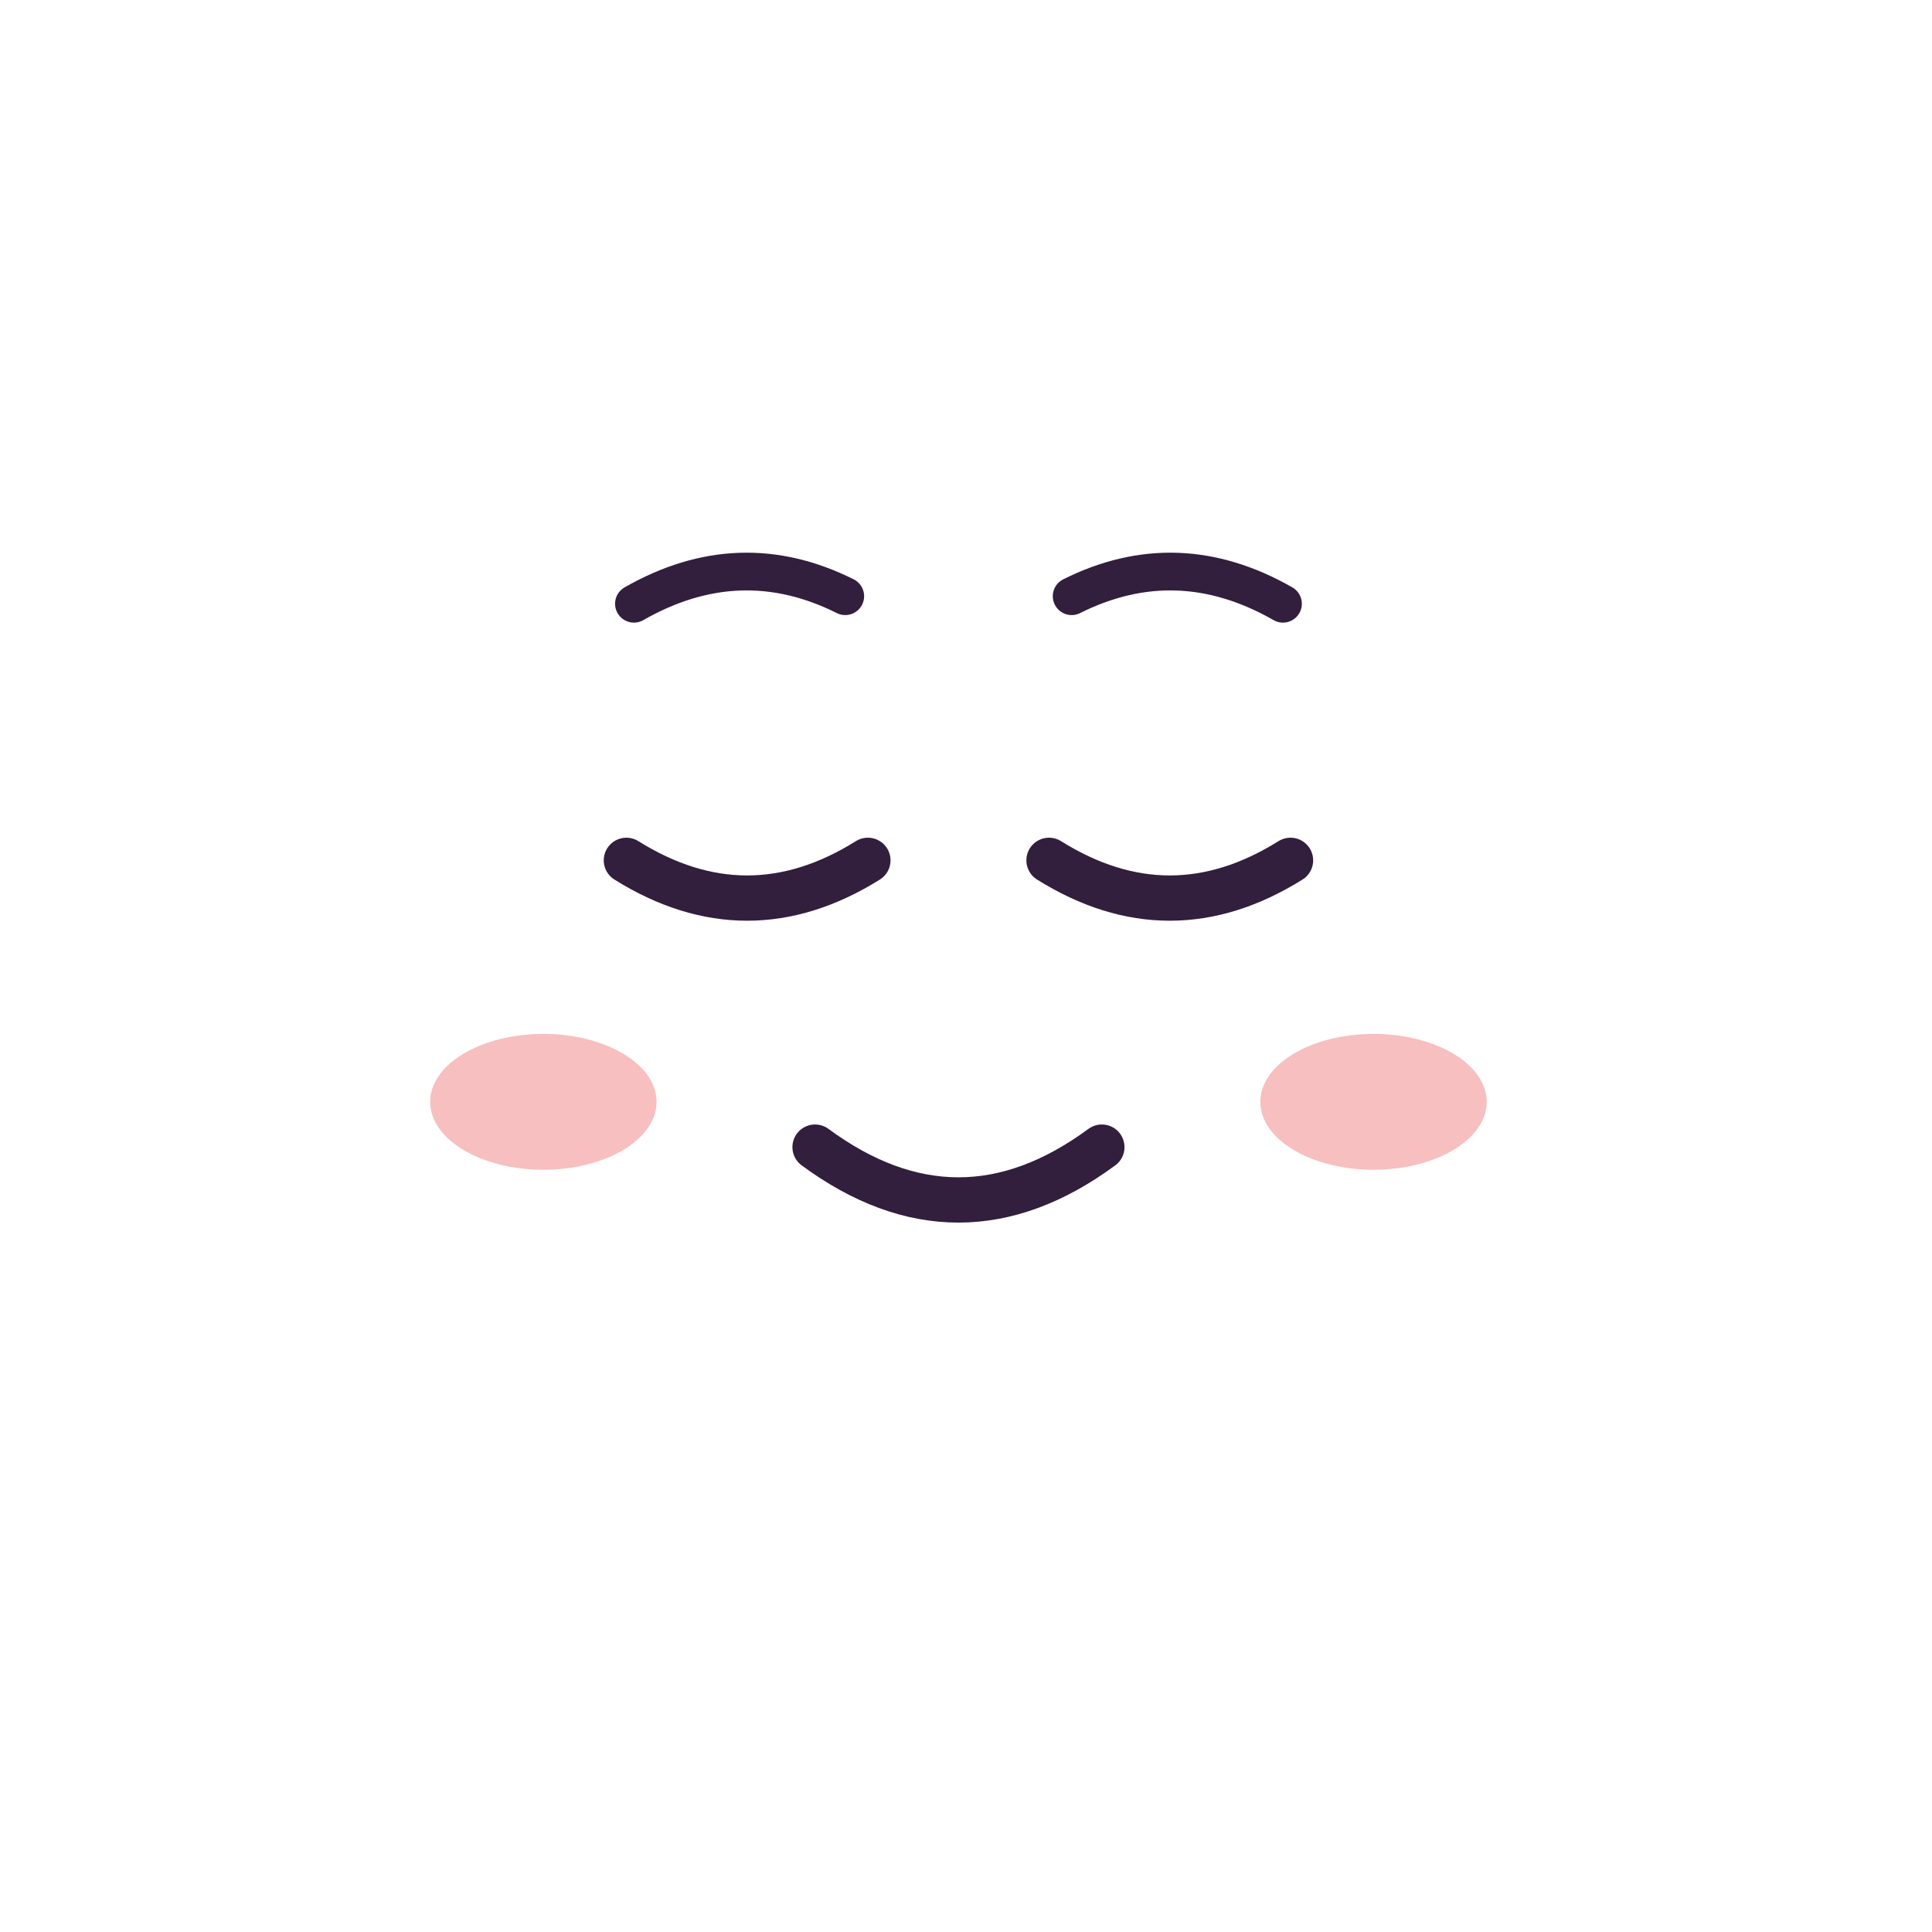
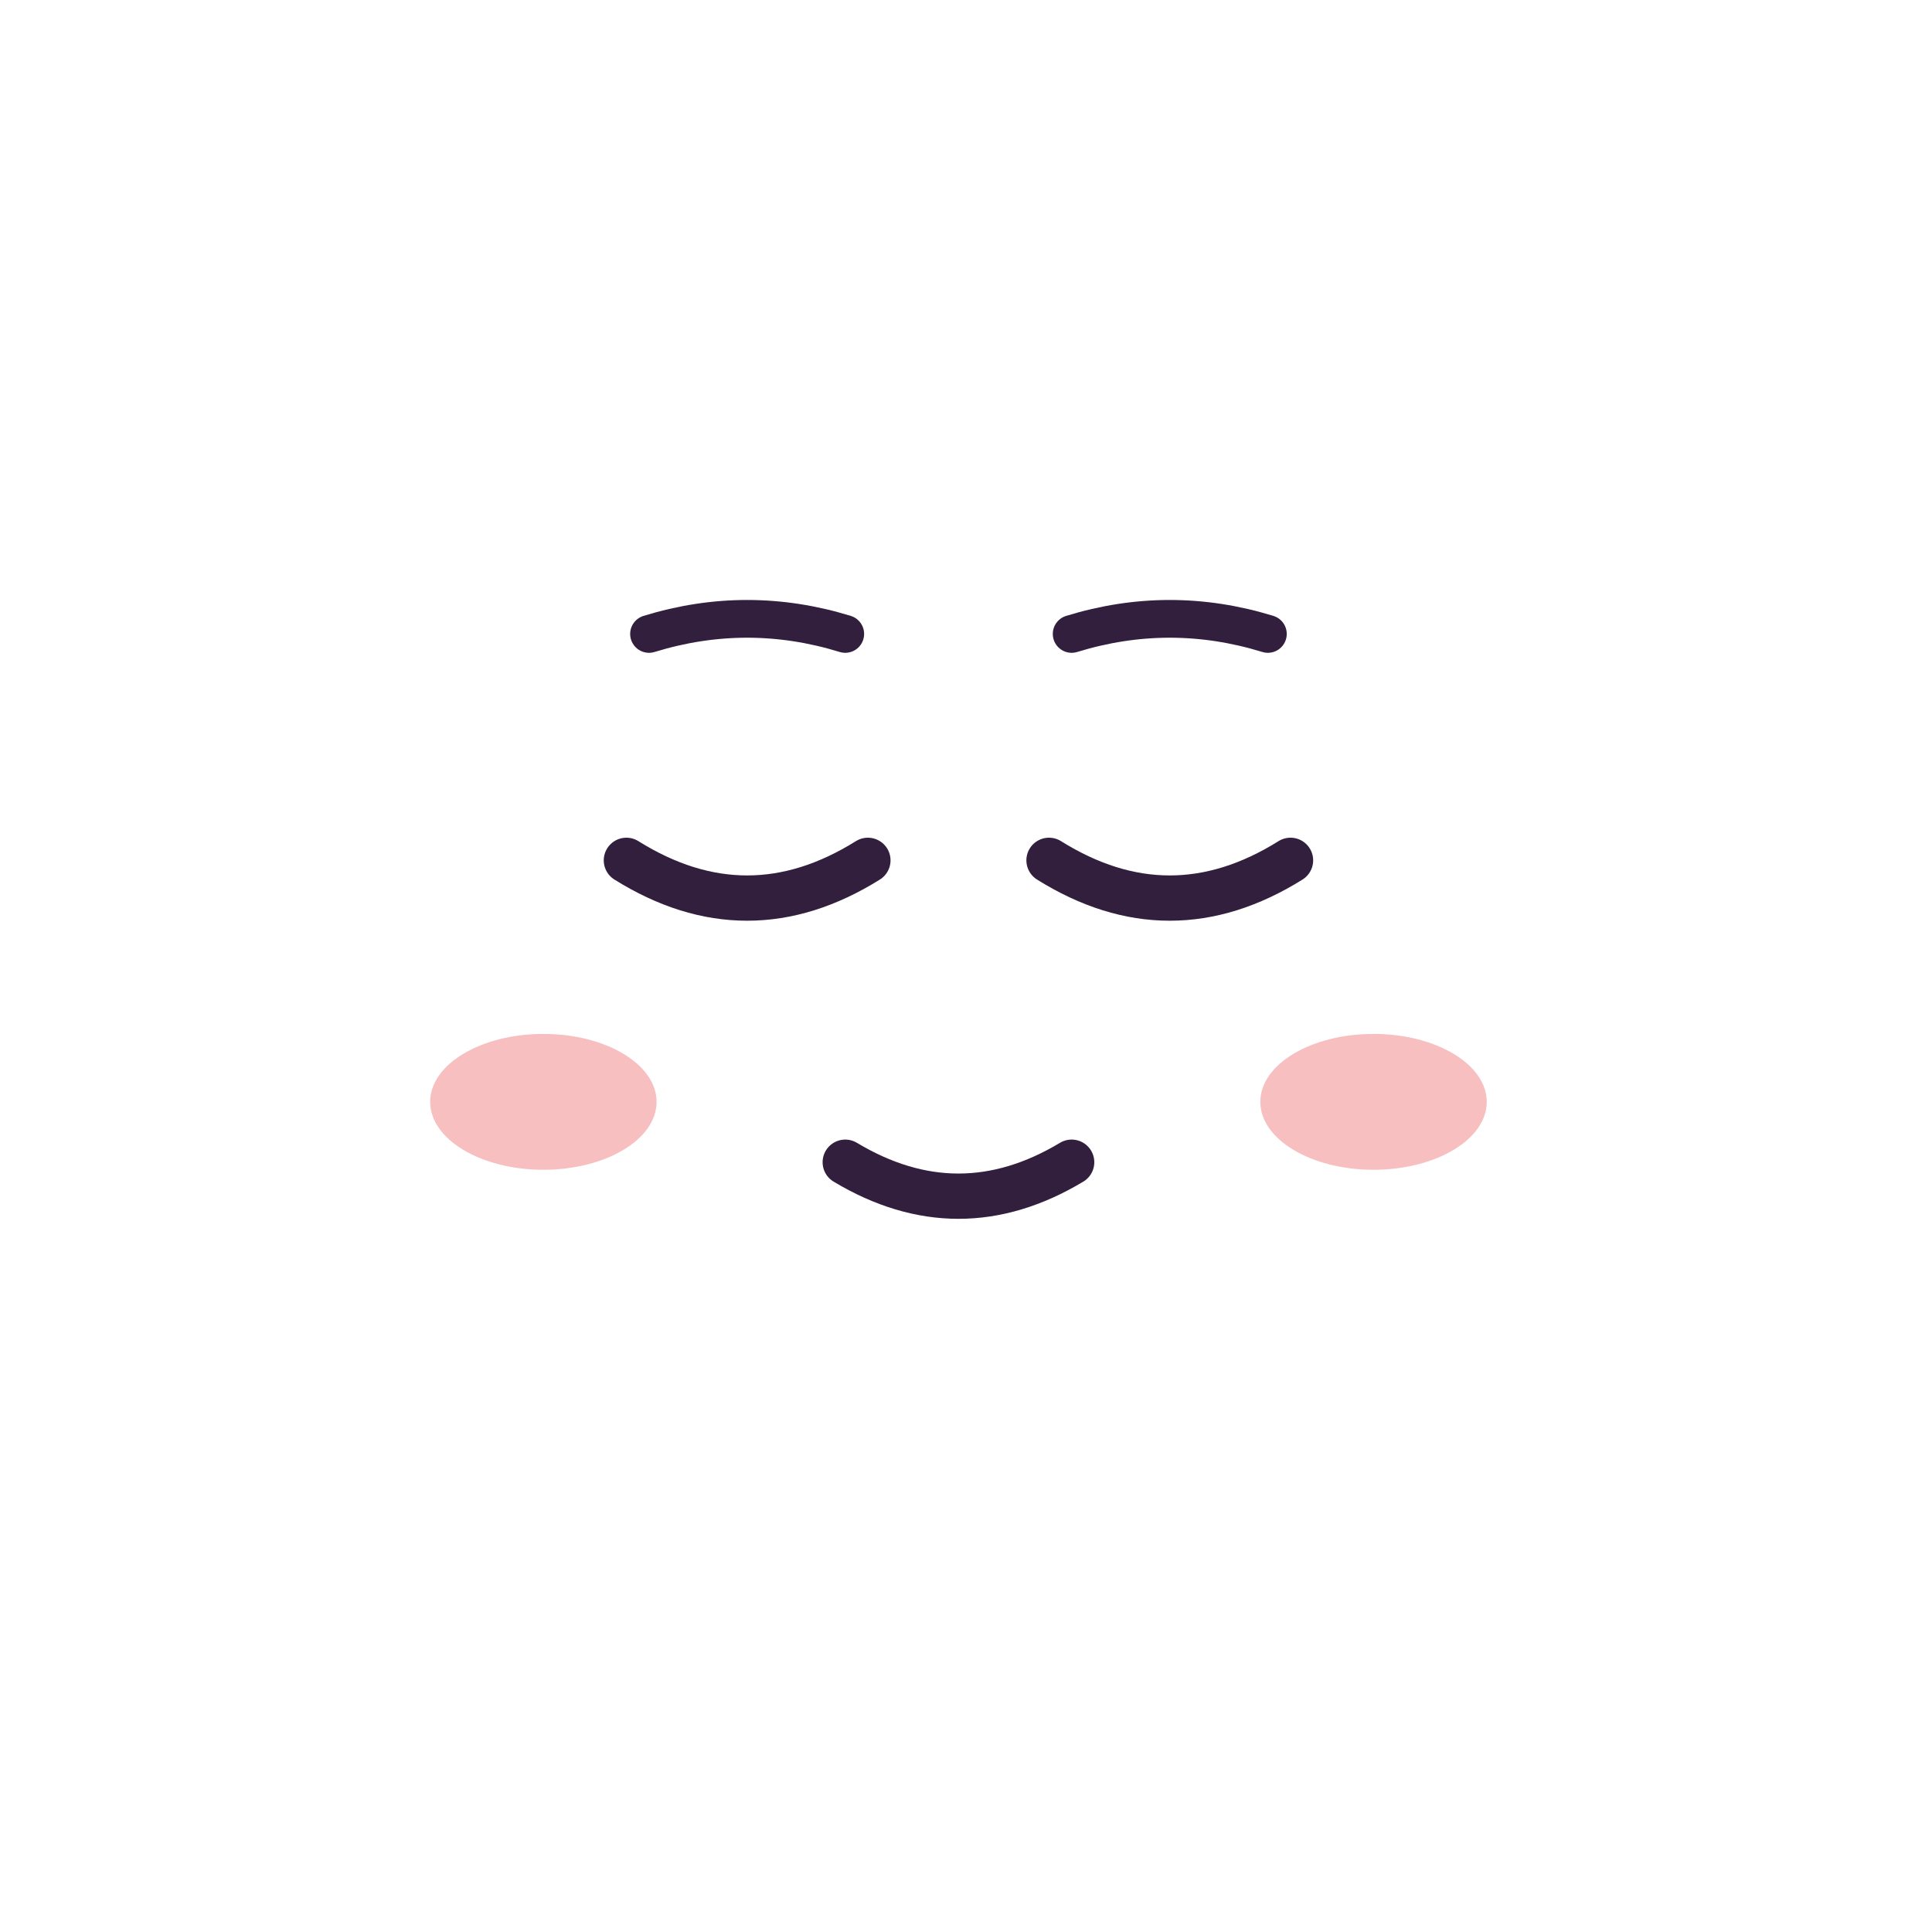
<svg xmlns="http://www.w3.org/2000/svg" width="256" height="256" viewBox="0 0 256 256">
  <g stroke="#321E3D" stroke-width="8" stroke-linecap="round" stroke-linejoin="round">
    <ellipse cx="72" cy="146" rx="15" ry="9" fill="#F08A8A" stroke="none" opacity=".55" />
    <ellipse cx="182" cy="146" rx="15" ry="9" fill="#F08A8A" stroke="none" opacity=".55" />
    <path d="M 83 114 Q 99 124 115 114" fill="none" stroke-width="6" />
    <path d="M 139 114 Q 155 124 171 114" fill="none" stroke-width="6" />
-     <path d="M 84 80 Q 98 72 112 79" fill="none" stroke-width="5" />
-     <path d="M 142 79 Q 156 72 170 80" fill="none" stroke-width="5" />
-     <path d="M 108 152 Q 127 166 146 152" fill="none" stroke-width="6" />
+     <path d="M 86 84 Q 99 80 112 84" fill="none" stroke-width="5" />
+     <path d="M 142 84 Q 155 80 168 84" fill="none" stroke-width="5" />
+     <path d="M 112 154 Q 127 163 142 154" fill="none" stroke-width="6" />
  </g>
</svg>
